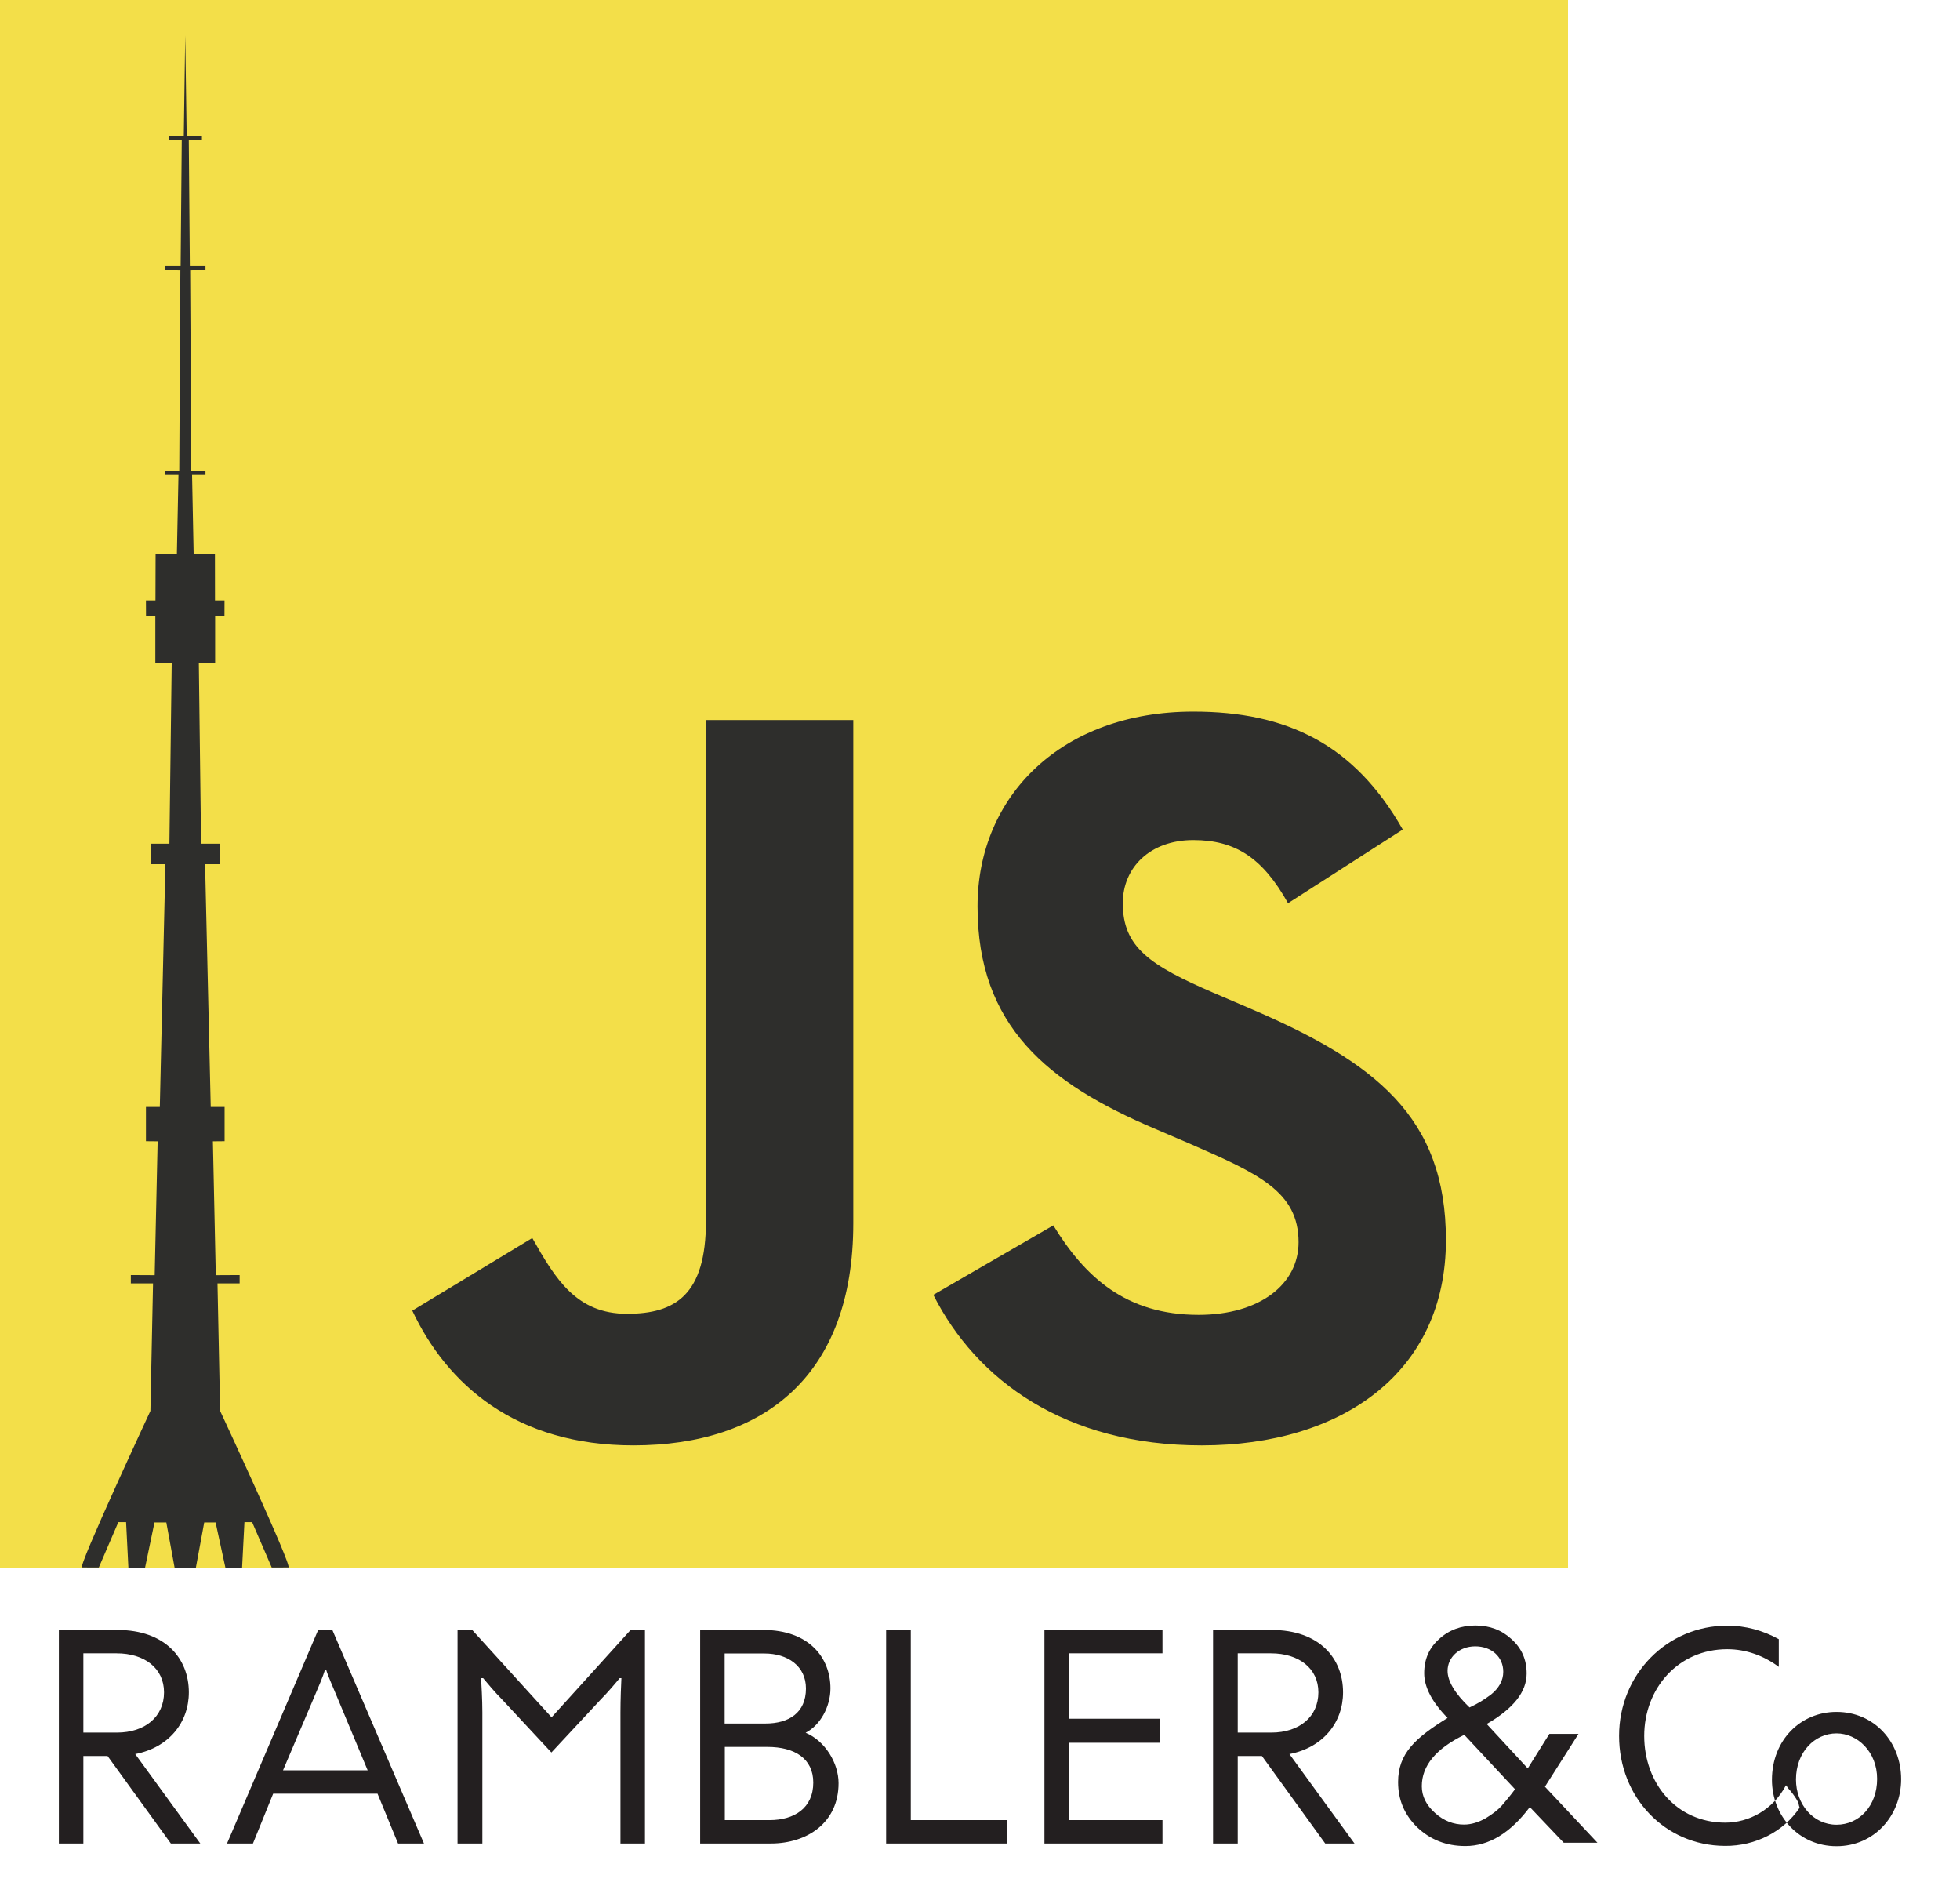
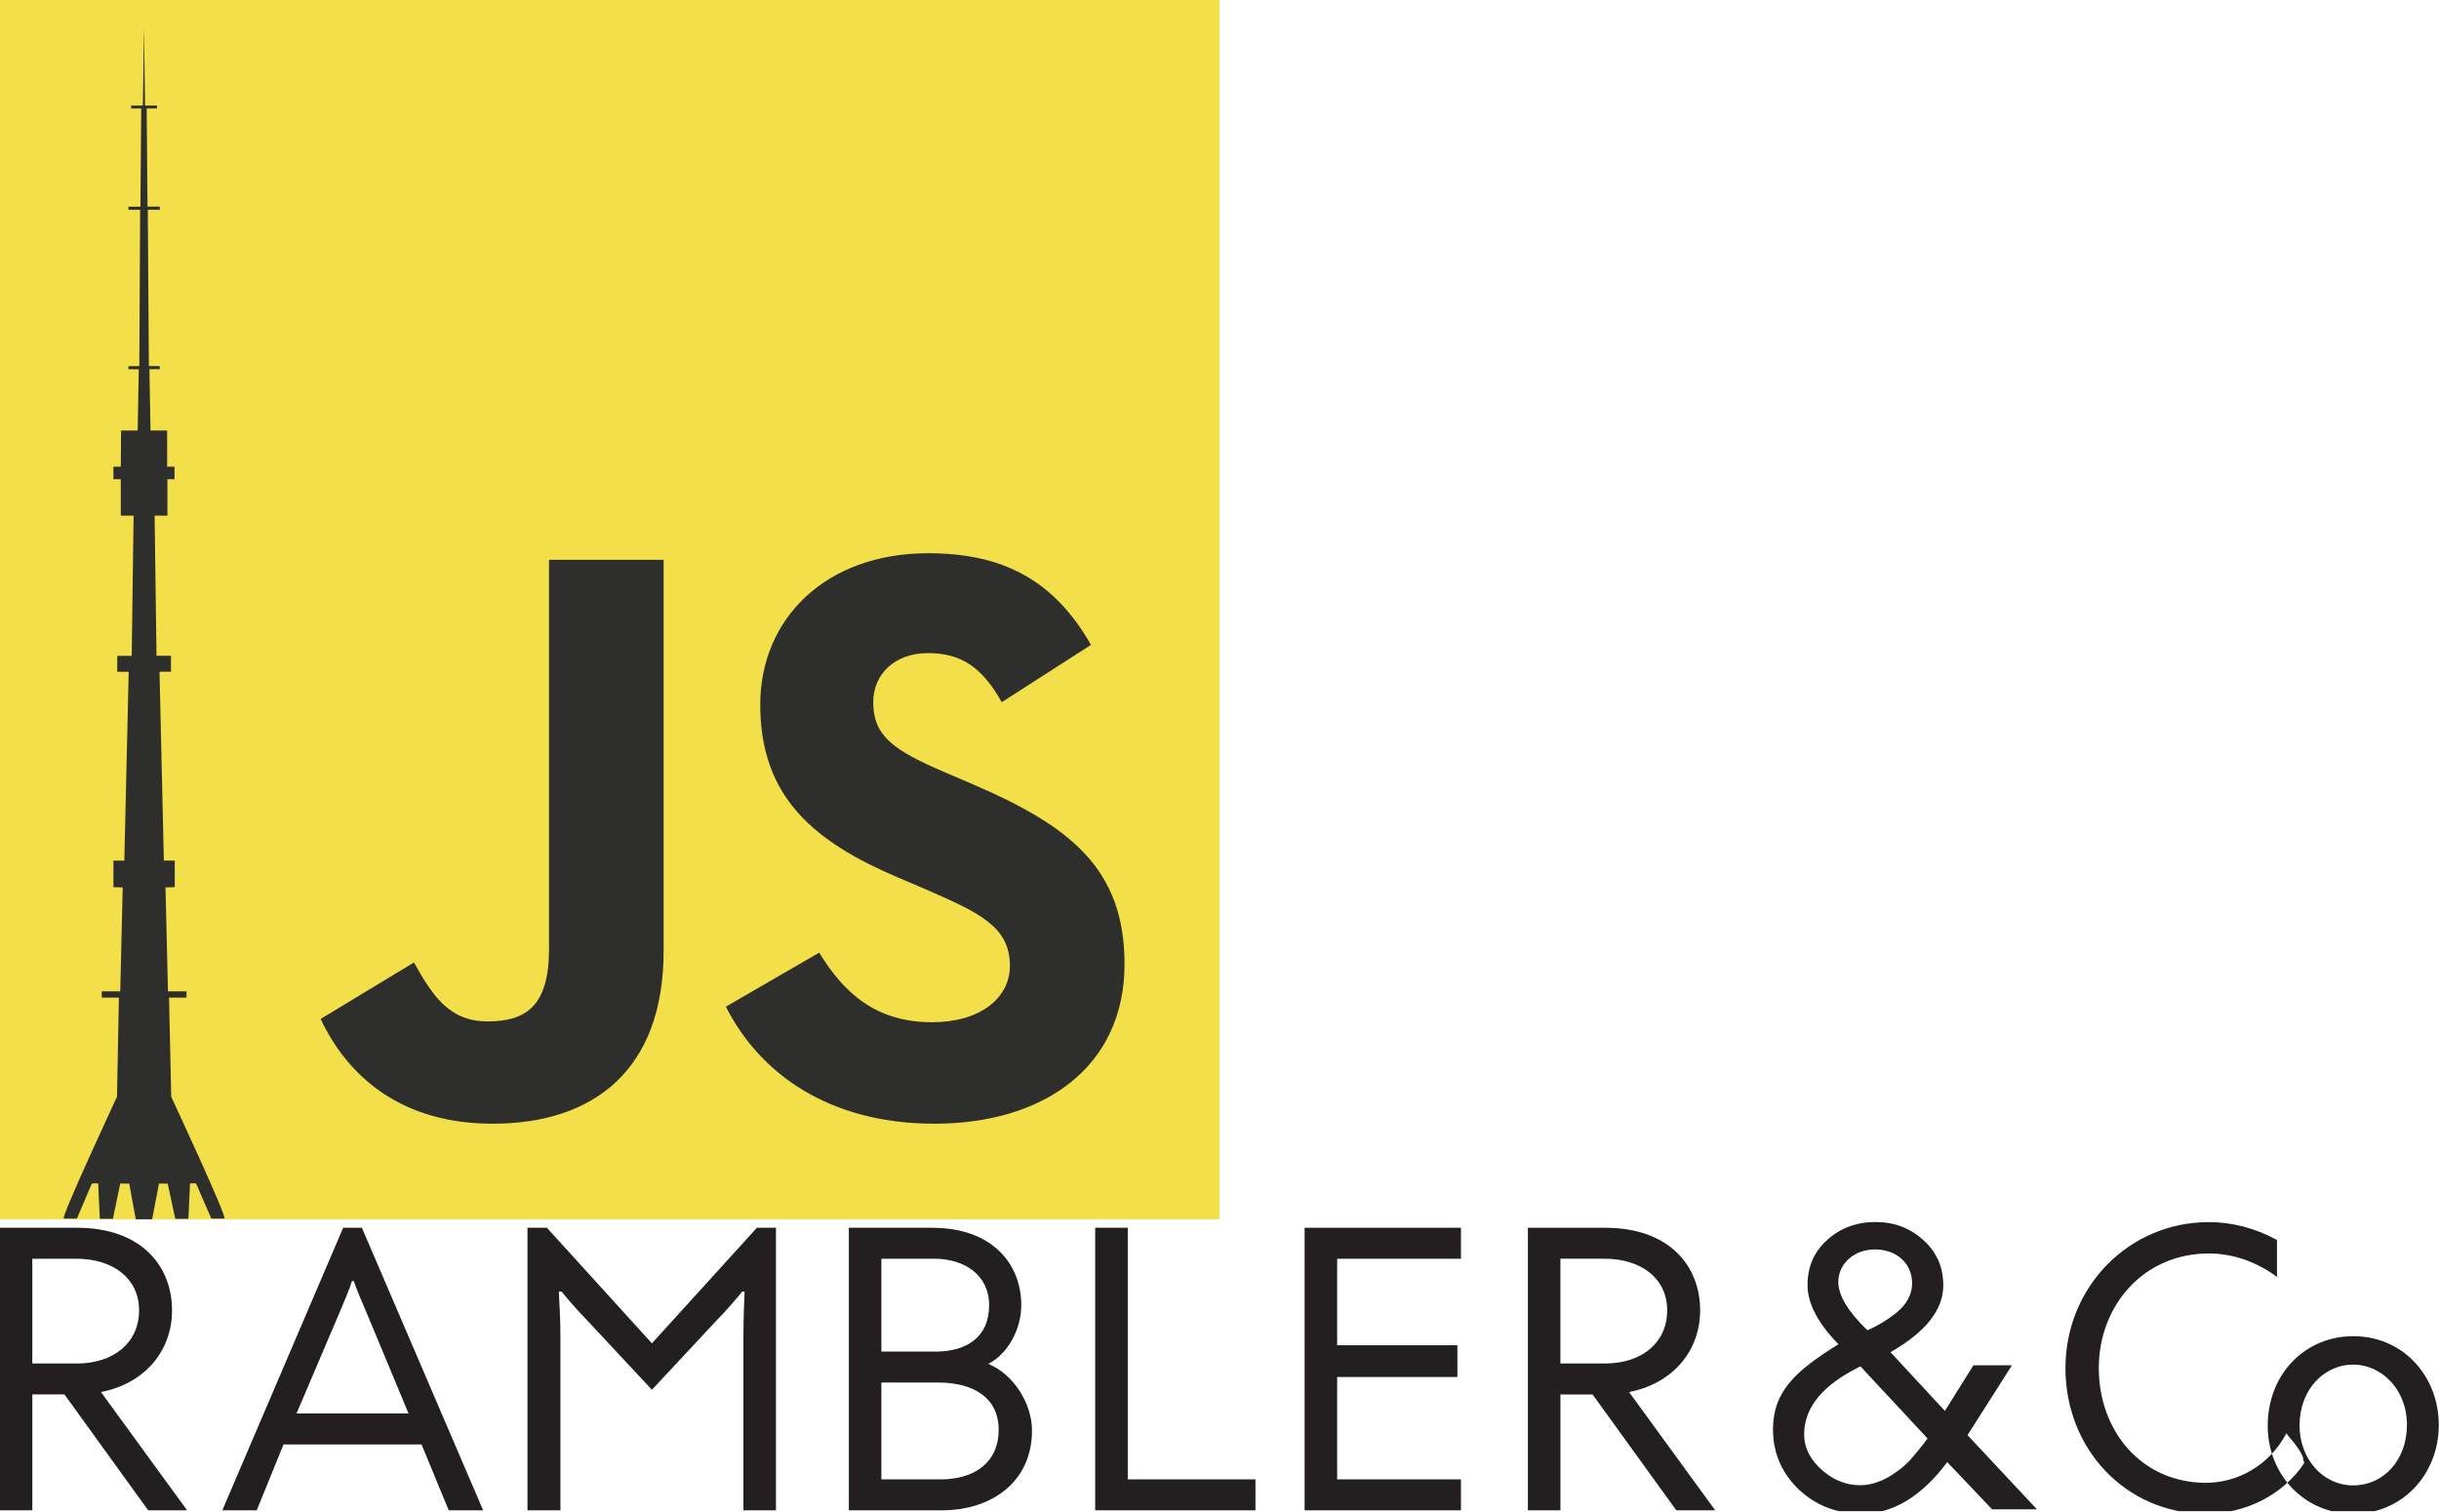
- <svg xmlns="http://www.w3.org/2000/svg" width="1000" height="971" viewBox="0 0 1000 971">
-   <svg viewBox="0 0 800 800" enable-background="new 0 0 800 800" width="800" height="800" id="MoscowJS" y="0">
+ <svg xmlns="http://www.w3.org/2000/svg" width="300.01" height="186" viewBox="0 0 300.01 186">
+   <svg viewBox="0 0 150 150" enable-background="new 0 0 150 150" width="150" height="150" id="MoscowJS" y="0">
    <g>
-       <path fill="#F3DF49" d="M0 0h800v800H0z" />
-       <path fill="#2E2E2C" d="M210.35 668.538l61.22-37.05c11.812 20.94 22.557 38.658 48.328 38.658 24.703 0 40.277-9.664 40.277-47.25v-255.62h75.18V623.96c0 77.865-45.643 113.31-112.234 113.31-60.14 0-95.05-31.15-112.77-68.737" />
-       <path fill="#2E2E2C" d="M476.19 660.482l61.214-35.442c16.115 26.316 37.058 45.648 74.11 45.648 31.15 0 51.014-15.574 51.014-37.056 0-25.776-20.404-34.906-54.774-49.938l-18.79-8.06c-54.24-23.088-90.223-52.086-90.223-113.306 0-56.385 42.96-99.35 110.09-99.35 47.794 0 82.162 16.65 106.862 60.15l-58.535 37.588c-12.89-23.09-26.848-32.218-48.327-32.218-22.018 0-35.98 13.962-35.98 32.218 0 22.556 13.963 31.686 46.18 45.65l18.795 8.053c63.904 27.388 99.886 55.31 99.886 118.138 0 67.666-53.163 104.717-124.584 104.717-69.81 0-114.92-33.293-136.936-76.793" />
+       <path fill="#F3DF49" d="M0 0h150v150H0z" />
+       <path fill="#2E2E2C" d="M39.44 125.35l11.48-6.946c2.214 3.927 4.228 7.25 9.06 7.25 4.632 0 7.552-1.813 7.552-8.86v-47.93h14.096v48.128c0 14.6-8.558 21.246-21.044 21.246-11.277 0-17.822-5.84-21.145-12.888" />
+       <path fill="#2E2E2C" d="M89.286 123.84l11.478-6.645c3.022 4.934 6.948 8.56 13.896 8.56 5.84 0 9.565-2.92 9.565-6.95 0-4.832-3.826-6.544-10.27-9.362l-3.523-1.51c-10.17-4.33-16.917-9.767-16.917-21.246 0-10.572 8.055-18.628 20.642-18.628 8.96 0 15.405 3.12 20.037 11.277l-10.975 7.048c-2.418-4.33-5.035-6.04-9.062-6.04-4.128 0-6.746 2.617-6.746 6.04 0 4.23 2.618 5.94 8.66 8.56l3.523 1.51c11.982 5.134 18.73 10.37 18.73 22.15 0 12.687-9.97 19.634-23.36 19.634-13.094 0-21.552-6.243-25.68-14.4" />
    </g>
    <g>
-       <path fill="#2E2E2C" d="M112.312 719.685s37.147 79.77 34.834 79.83c-2.314.058-8.516.028-8.516.028l-9.99-23.118h-3.923l-1.207 23.326h-8.482l-5.03-23.177h-5.8l-4.324 23.415H89.145l-4.29-23.415h-6.036l-4.83 23.178h-8.48l-1.174-23.325H60.38l-9.958 23.118s-6.236.03-8.55-.03c-2.313-.06 34.868-79.828 34.868-79.828l1.34-65.05H66.75v-4.245l12.17.06 1.51-68.285-5.968-.06v-17.478h7.074l2.85-123.84H76.84v-10.445h9.59l1.172-92.026h-8.348v-23.92h-4.76l-.035-8.13h4.86l.067-23.74H90.25l.805-40.27h-6.84v-2.02h7.243l.57-102.62-7.845-.03v-2.017h7.98l.57-64.13v-.24h-6.706v-1.987h7.745l.737-51.162.737 51.163h7.778V71.2H96.32v.24l.536 64.13h7.98v2.017l-7.813.03.57 102.62h7.242v2.018h-6.84l.805 40.27h10.863l.034 23.74h4.86l-.033 8.132h-4.76v23.92h-8.315l1.14 92.025h9.588v10.446h-7.543l2.883 123.84h7.074v17.478l-5.968.06 1.475 68.284 12.17-.06v4.244h-11.3l1.342 65.05z" />
+       <path fill="#2E2E2C" d="M15.093 109.17l-1.14-.03v-3.264h1.34l.537-23.237h-1.408v-1.96H16.2l.234-17.242h-1.576v-4.48h-.905v-1.544h.905l.034-4.45h2.044l.135-7.54h-1.273v-.385h1.34l.102-19.23h-1.443v-.387h1.475l.1-12.02v-.058h-1.24v-.356h1.443l.134-9.616.133 9.615h1.475v.355h-1.274v.06l.1 12.018h1.51v.386H18.18l.133 19.23h1.34v.385H18.38l.134 7.538h2.047v4.45h.904v1.544h-.872v4.48h-1.576l.235 17.243h1.778v1.96H19.62l.536 23.236h1.34v3.264l-1.14.03.303 12.79h2.28v.772h-2.147l.268 12.197s6.975 14.956 6.54 14.986h-1.61l-1.878-4.333h-.738l-.2 4.362h-1.61l-.94-4.333h-1.072l-.838 4.392H16.7l-.805-4.392H14.79l-.904 4.333h-1.61l-.2-4.362h-.77l-1.845 4.333H7.853c-.436-.03 6.538-14.987 6.538-14.987l.235-12.198h-2.112v-.772h2.28l.3-12.79z" />
    </g>
  </svg>
-   <svg viewBox="0 0 1232 210.6" enable-background="new 0 0 1232 210.6" width="1000" height="170.942" id="Rambler" y="800">
-     <path fill="#231F20" d="M73.7 38.7c30.1 0 45 17.9 45 39.2 0 19-12.6 34.7-33.7 38.8l40.9 56.2h-18.5l-39.8-55H52.4v55H37V38.7h36.7zm-21.3 64.5h21.1c17.7 0 29.6-10 29.6-25.3 0-15.1-12.2-24.5-29.8-24.5H52.4v49.8zM208.9 38.7l57.6 134.2h-16.3l-12.9-31.3h-65.6L159 172.9h-16.3L200 38.7h8.9zm3.1 42.4c-2.5-6-6-13.9-6.9-17.1h-.9c-1.1 3.8-4 10.5-6.9 17.3l-19.4 45.6h53.2L212 81.1zM396.4 38.7h9v134.2H390V90.5c0-8.1.4-17.7.6-21.5h-1.1c-2.3 2.8-7.5 9-11.9 13.4l-31 33.3-31-33.3c-4.3-4.3-9.6-10.6-11.9-13.4h-1.3c.2 3.8.8 13.4.8 21.5v82.4h-15.6V38.7h9.2l49.9 54.9 49.7-54.9zM479.6 38.7c29.2 0 42.4 17.7 42.4 36.7 0 11.5-6.4 23.2-15.6 27.9 12.2 5.1 20.7 19 20.7 31.7 0 24.7-19.6 37.9-42.6 37.9h-44.4V38.7h39.5zm-24.1 58.8h25.7c14.7 0 25.4-6.8 25.4-22 0-14.3-11.7-22-26-22h-25.1v44zm0 60.7h28.2c15.5 0 27.5-7.5 27.5-23.6 0-15.1-11.7-22.4-28.8-22.4h-26.8v46zM572.5 158.2h60.6v14.7H557V38.7h15.5v119.5zM656.5 38.7h74.2v14.7h-58.8v41.1H729v15.1h-57.1v48.6h58.8v14.7h-74.2V38.7zM799.2 38.7c30.2 0 45 17.9 45 39.2 0 19-12.6 34.7-33.7 38.8l40.9 56.2H833l-39.8-55H778v55h-15.5V38.7h36.7zM778 103.2h21.1c17.7 0 29.6-10 29.6-25.3 0-15.1-12.3-24.5-29.8-24.5H778v49.8zM1131.2 150.4c-.3-.9-.6-1.8-.7-2.8-.1-.4-.3-.7-.5-1.1-.3-.6-.6-1.1-.9-1.6-.2-.4-.6-1-.7-1.1-.9-1.3-1.9-2.7-2.9-3.9-.5-.6-3.6-3.9-1.2-1.6-.6-.6-1.2-1.3-1.7-2-8.1 15.4-23.3 23.5-38.2 23.5-30.8-.1-50.9-24.9-50.9-54.5 0-29.8 21.3-54.5 52.2-54.5 11.9 0 23 4.1 32.4 11.1V44.5c-10-5.5-20.9-8.5-32.4-8.5-37.7 0-68 30.5-68 69.3 0 38.7 28.9 68.9 66.4 69.1h.4c18.8.1 36.5-8.8 46.7-24zM1154.4 90.2c23.7 0 40.6 18.9 40.6 42.3 0 22.9-16.9 42.1-40.6 42.1-23.7 0-40.6-19.1-40.6-41.7 0-25 18-42.7 40.6-42.7zm0 70.9c14.2 0 25.5-11.8 25.5-28.8 0-17.1-12.4-28.6-25.5-28.6-13.7 0-25.5 11.7-25.5 29 0 15.6 10.9 28.4 25.5 28.4zM982.9 172.4L961.6 150c-12.3 16.4-25.8 24.5-40.5 24.5-12.1 0-22-4-30.2-11.7-8.1-7.9-12.1-17.3-12.1-28.5 0-17.9 10.7-27.7 31.1-40.3-9.8-10-14.7-19.4-14.7-28.1 0-8.9 3.2-16 9.4-21.5 6.2-5.7 13.9-8.5 22.8-8.5s16.4 2.8 22.6 8.5c6.4 5.7 9.6 12.8 9.6 21.7 0 11.5-8.3 22-25.1 31.7l25.8 27.9 13.6-21.7h18.3l-21.1 33.2 33 35.2h-21.2zm-62.5-67.8c-17.8 8.7-26.7 19.4-26.7 32.3 0 6.3 2.8 11.9 8.3 16.8 5.5 5 11.7 7.3 18.2 7.3 4.6 0 9.1-1.4 13.7-4 4.6-2.8 7.7-5.3 9.9-7.7 2.2-2.6 5.1-5.9 8.5-10.5l-31.9-34.2zm3.3-17.2c5.5-2.6 8.5-4.4 13.5-8.1 4.9-4 7.7-8.7 7.7-14.3 0-9.5-7.5-16-17.6-16-10.1 0-17.4 6.9-17.4 15.4 0 6.4 4.5 14.1 13.8 23z" />
+   <svg viewBox="0 0 300.01 35.9" enable-background="new 0 0 300.01 35.9" width="300.01" height="35.9" id="Rambler" y="150">
+     <path fill="#231F20" d="M9.493 1.04c7.81 0 11.667 4.638 11.667 10.154 0 4.93-3.27 8.982-8.738 10.057L23.015 35.8H18.23L7.93 21.544H3.976v14.254H-.027V1.04h9.52zM3.976 17.737h5.468c4.588 0 7.663-2.588 7.663-6.542 0-3.905-3.173-6.346-7.712-6.346h-5.42v12.888zM44.516 1.04L59.43 35.8h-4.235l-3.34-8.104H34.873l-3.293 8.104h-4.234L42.21 1.04h2.306zm.8 10.985c-.66-1.562-1.552-3.607-1.788-4.437h-.235c-.282.976-1.035 2.728-1.787 4.486l-5.034 11.814h13.783l-4.94-11.863zM93.105 1.04h2.343V35.8h-4.003v-21.35c0-2.098.097-4.588.146-5.564h-.293c-.585.732-1.952 2.343-3.075 3.466l-8.033 8.618-8.034-8.618c-1.123-1.123-2.49-2.733-3.076-3.466h-.34c.05.976.195 3.466.195 5.565v21.348h-4.052V1.04h2.392L80.19 15.257 93.105 1.04zM114.637 1.04c7.567 0 10.985 4.59 10.985 9.52 0 2.977-1.66 6.004-4.052 7.225 3.173 1.318 5.37 4.93 5.37 8.2 0 6.396-5.077 9.813-11.033 9.813h-11.494V1.04h10.224zm-6.22 15.232h6.66c3.808 0 6.59-1.757 6.59-5.71 0-3.71-3.027-5.713-6.737-5.713h-6.515V16.27zm0 15.72h7.295c4.003 0 7.127-1.954 7.127-6.104 0-3.905-3.028-5.81-7.47-5.81h-6.954v11.913zM138.716 31.99h15.71V35.8h-19.712V1.04h4.003v30.95zM160.474 1.04h19.233V4.85h-15.23V15.49h14.79v3.906h-14.79V31.99h15.23V35.8h-19.233V1.04zM197.457 1.04c7.81 0 11.668 4.638 11.668 10.154 0 4.93-3.27 8.982-8.738 10.057L210.98 35.8h-4.784l-10.3-14.254h-3.954v14.254h-4.003V1.04h9.517zm-5.516 16.696h5.468c4.59 0 7.664-2.588 7.664-6.542 0-3.905-3.174-6.346-7.713-6.346h-5.42v12.888zM283.444 29.978c-.09-.23-.153-.472-.177-.726-.037-.093-.072-.187-.117-.277-.072-.144-.148-.285-.227-.425-.062-.1-.16-.26-.18-.286-.24-.346-.484-.688-.75-1.012-.133-.16-.928-1-.32-.42-.165-.157-.307-.33-.437-.51-2.103 3.998-6.032 6.087-9.895 6.094-7.99-.014-13.177-6.45-13.177-14.106 0-7.712 5.516-14.107 13.52-14.107 3.076 0 5.956 1.074 8.397 2.88v-4.54c-2.587-1.416-5.418-2.196-8.396-2.196-9.763 0-17.622 7.908-17.622 17.963 0 10.018 7.488 17.855 17.198 17.912.02 0 .04.003.062.003h.045c4.85-.015 9.453-2.31 12.077-6.247zM289.46 14.377c6.135 0 10.524 4.907 10.524 10.948 0 5.945-4.39 10.9-10.523 10.9S278.94 31.27 278.94 25.42c0-6.465 4.67-11.043 10.523-11.043zm0 18.357c3.682 0 6.607-3.067 6.607-7.456 0-4.435-3.21-7.408-6.606-7.408-3.538 0-6.605 3.02-6.605 7.503 0 4.057 2.83 7.36 6.606 7.36zM245.04 35.678l-5.518-5.81c-3.174 4.248-6.69 6.347-10.497 6.347-3.125 0-5.712-1.025-7.812-3.027-2.1-2.05-3.125-4.492-3.125-7.372 0-4.638 2.783-7.177 8.056-10.448-2.54-2.588-3.808-5.03-3.808-7.275 0-2.295.83-4.15 2.44-5.566C226.39 1.062 228.39.33 230.687.33c2.294 0 4.246.732 5.858 2.197 1.66 1.465 2.49 3.32 2.49 5.615 0 2.978-2.148 5.712-6.493 8.202l6.69 7.226 3.515-5.615h4.736l-5.468 8.593 8.544 9.13h-5.517zm-16.195-17.586c-4.616 2.257-6.924 5.026-6.924 8.36 0 1.642.72 3.08 2.156 4.36 1.436 1.283 3.026 1.9 4.718 1.9 1.18 0 2.36-.36 3.54-1.027 1.18-.718 2-1.385 2.565-2 .563-.667 1.333-1.538 2.205-2.72l-8.26-8.873zm.866-4.438c1.437-.667 2.207-1.128 3.49-2.103 1.28-1.025 2-2.256 2-3.692 0-2.462-1.95-4.155-4.565-4.155-2.616 0-4.514 1.796-4.514 4 0 1.643 1.18 3.643 3.59 5.95z" />
  </svg>
</svg>
